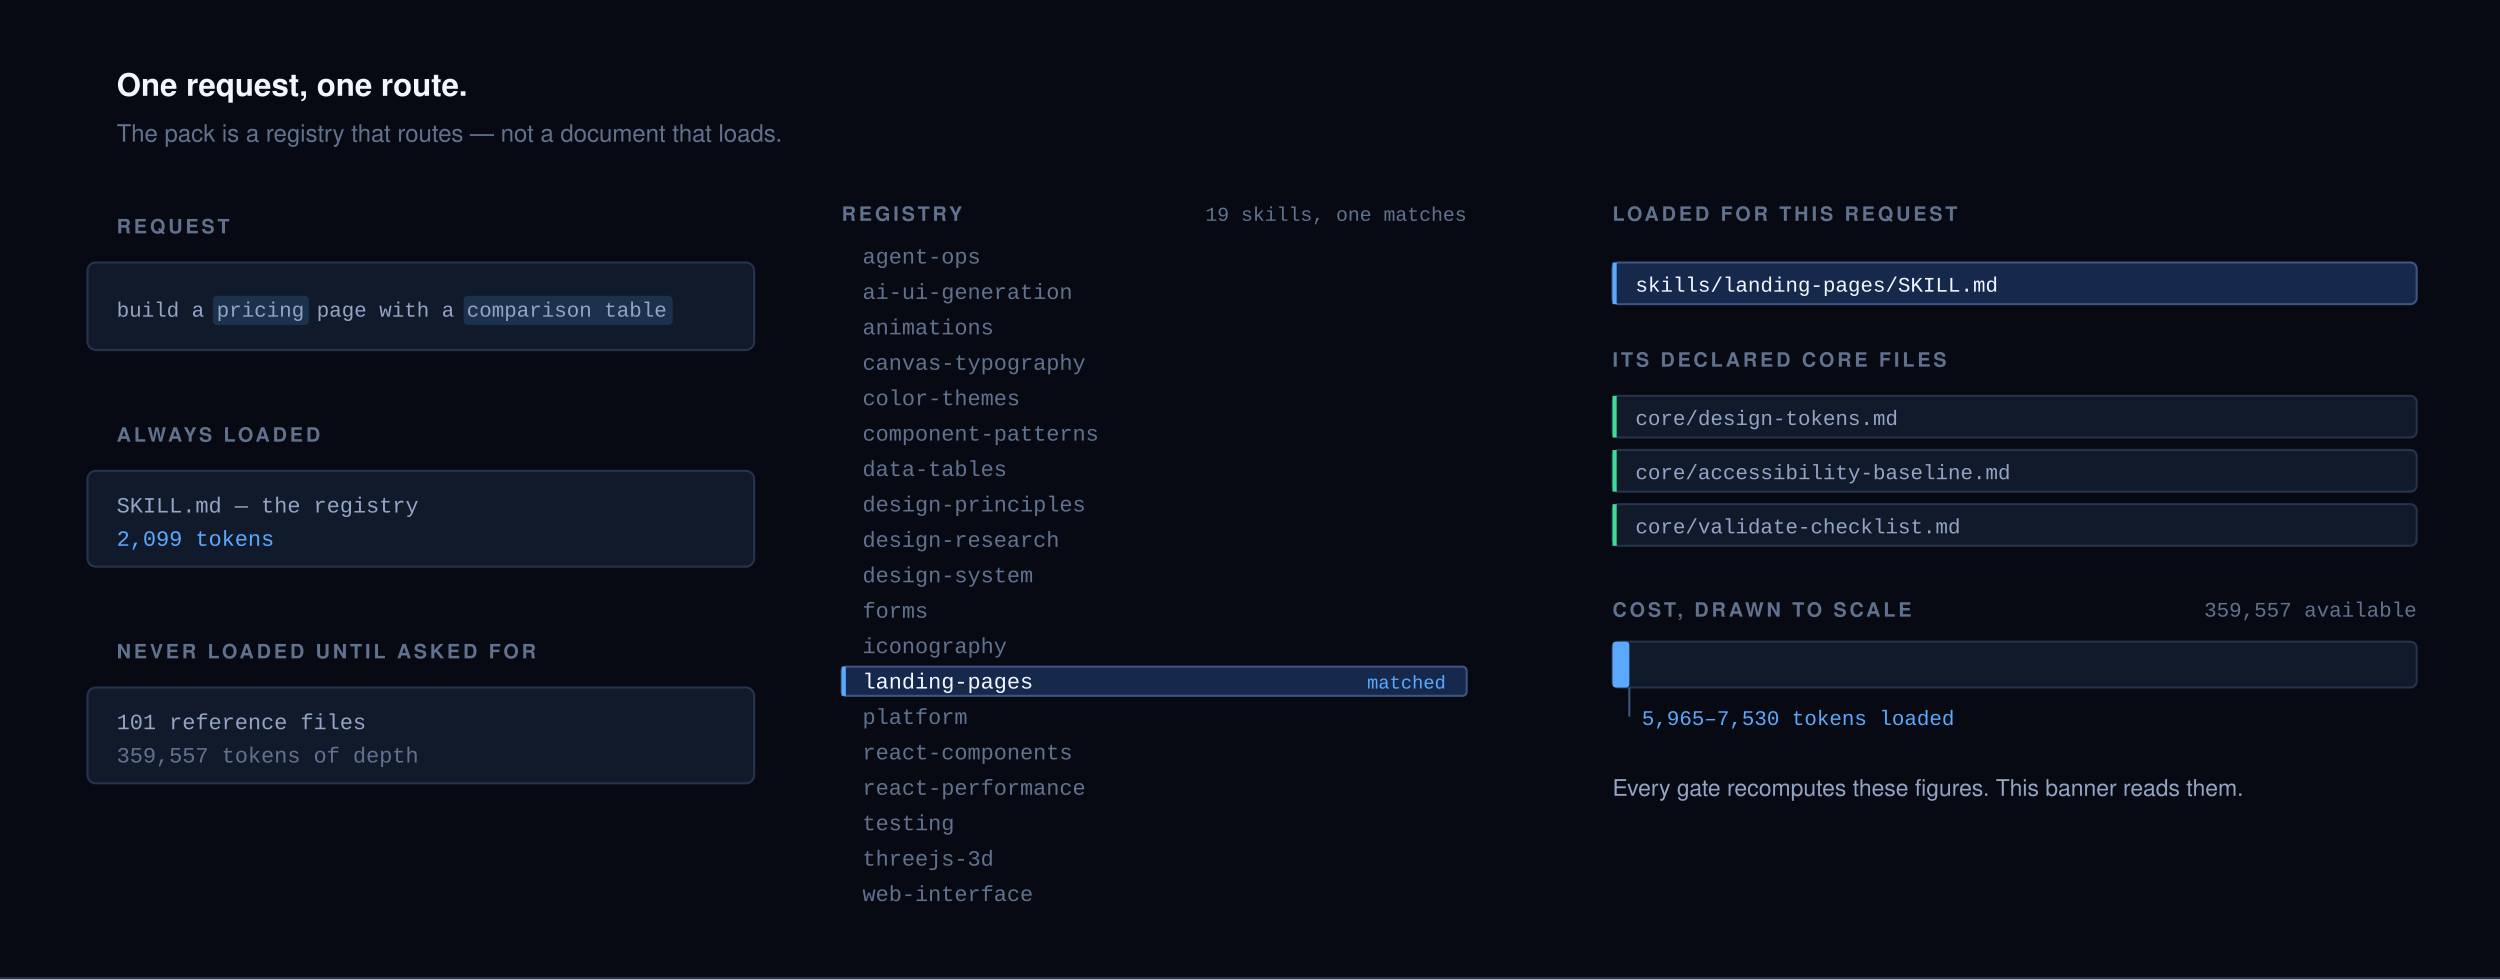
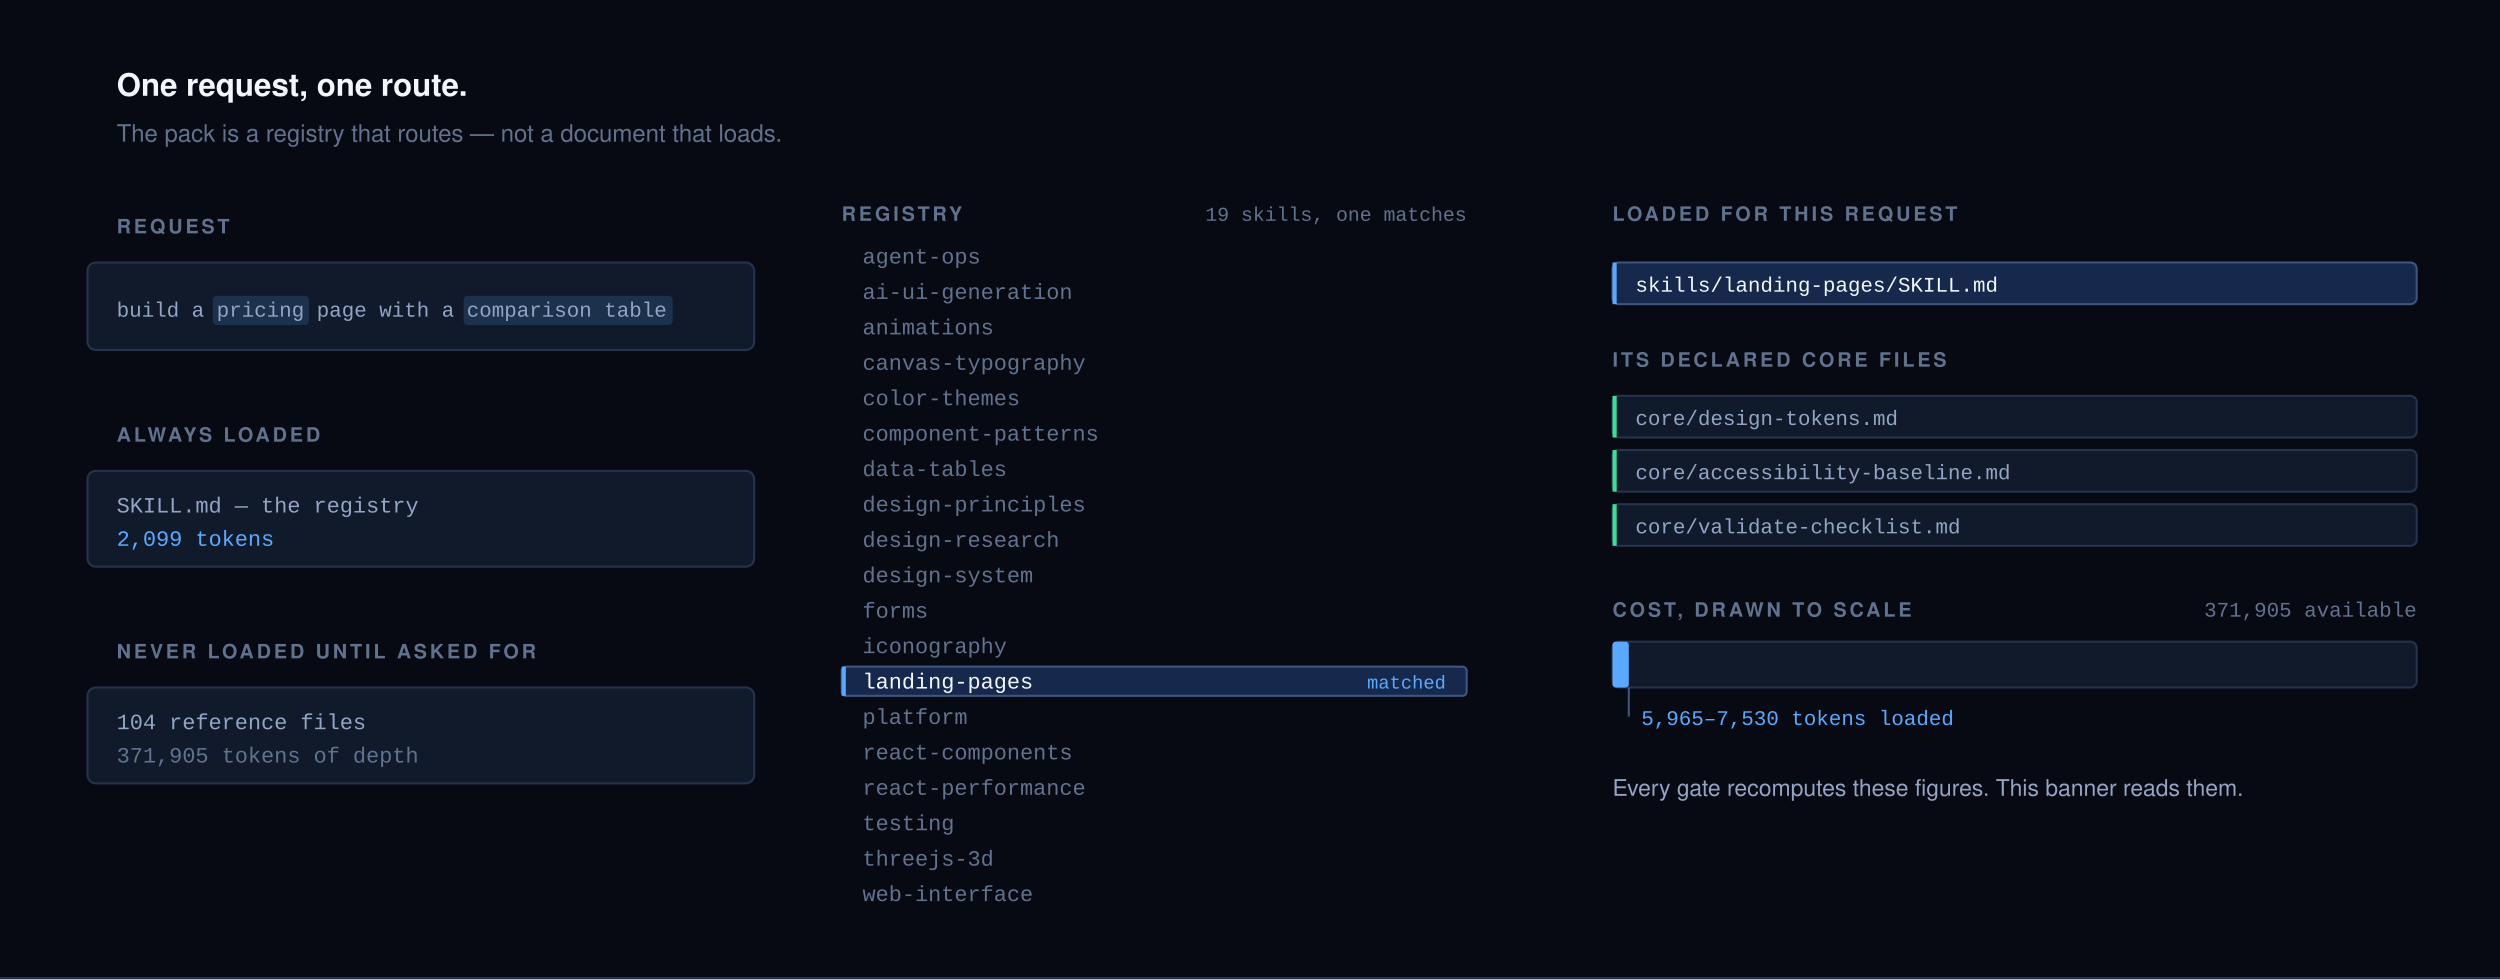
- <svg xmlns="http://www.w3.org/2000/svg" viewBox="0 0 1200 470" width="1200" height="470" role="img" aria-label="How the pack routes one request: a prompt asking for a pricing page with a comparison table is matched against a registry of 19 skills, exactly one of them — landing-pages — is selected, its three core dependency files attach, and a cost meter shows 5,965 to 7,530 tokens loaded against 359,557 tokens of available depth, drawn to scale.">
+ <svg xmlns="http://www.w3.org/2000/svg" viewBox="0 0 1200 470" width="1200" height="470" role="img" aria-label="How the pack routes one request: a prompt asking for a pricing page with a comparison table is matched against a registry of 19 skills, exactly one of them — landing-pages — is selected, its three core dependency files attach, and a cost meter shows 5,965 to 7,530 tokens loaded against 371,905 tokens of available depth, drawn to scale.">
  <style>
@keyframes rf0{0%,14.6%{opacity:0}16%{opacity:1}18.6%,100%{opacity:0}}
@keyframes rf1{0%,15.6%{opacity:0}17%{opacity:1}19.6%,100%{opacity:0}}
@keyframes rf2{0%,16.6%{opacity:0}18%{opacity:1}20.6%,100%{opacity:0}}
@keyframes rf3{0%,17.6%{opacity:0}19%{opacity:1}21.6%,100%{opacity:0}}
@keyframes rf4{0%,18.6%{opacity:0}20%{opacity:1}22.6%,100%{opacity:0}}
@keyframes rf5{0%,19.6%{opacity:0}21%{opacity:1}23.6%,100%{opacity:0}}
@keyframes rf6{0%,20.6%{opacity:0}22%{opacity:1}24.6%,100%{opacity:0}}
@keyframes rf7{0%,21.6%{opacity:0}23%{opacity:1}25.6%,100%{opacity:0}}
@keyframes rf8{0%,22.6%{opacity:0}24%{opacity:1}26.6%,100%{opacity:0}}
@keyframes rf9{0%,23.6%{opacity:0}25%{opacity:1}27.6%,100%{opacity:0}}
@keyframes rf10{0%,24.6%{opacity:0}26%{opacity:1}28.6%,100%{opacity:0}}
@keyframes rf11{0%,25.6%{opacity:0}27%{opacity:1}29.6%,100%{opacity:0}}
@keyframes rf12{0%,26.6%{opacity:0}28%{opacity:1}30.6%,100%{opacity:0}}
@keyframes rf13{0%,27.6%{opacity:0}29%{opacity:1}31.6%,100%{opacity:0}}
@keyframes rf14{0%,28.6%{opacity:0}30%{opacity:1}32.6%,100%{opacity:0}}
@keyframes rf15{0%,29.6%{opacity:0}31%{opacity:1}33.6%,100%{opacity:0}}
@keyframes rf16{0%,30.6%{opacity:0}32%{opacity:1}34.6%,100%{opacity:0}}
@keyframes rf17{0%,31.6%{opacity:0}33%{opacity:1}35.6%,100%{opacity:0}}
@keyframes rf18{0%,32.6%{opacity:0}34%{opacity:1}36.6%,100%{opacity:0}}
@keyframes kw{0%,6%{opacity:0}9%,100%{opacity:.16}}
@keyframes scan{0%,15%{opacity:0;transform:translateY(0)}16%{opacity:.9;transform:translateY(0)}34%{opacity:.9;transform:translateY(317px)}35.5%,100%{opacity:0;transform:translateY(317px)}}
@keyframes lock{0%,35%{opacity:0}38%,100%{opacity:1}}
@keyframes lockt{0%,35%{fill:#61728F}38%,100%{fill:#F2F6FF}}
@keyframes fill{0%,58%{transform:scaleX(0)}72%,100%{transform:scaleX(1)}}
@keyframes late{0%,68%{opacity:0}72%,100%{opacity:1}}
@keyframes dep0{0%,46%{opacity:0;transform:translateX(-6px)}50%,100%{opacity:1;transform:translateX(0)}}
@keyframes dep1{0%,49%{opacity:0;transform:translateX(-6px)}53%,100%{opacity:1;transform:translateX(0)}}
@keyframes dep2{0%,52%{opacity:0;transform:translateX(-6px)}56%,100%{opacity:1;transform:translateX(0)}}
.kw{animation:kw 9s linear infinite}
.scan{animation:scan 9s linear infinite}
.lock{animation:lock 9s linear infinite}
.lock-t{animation:lockt 9s linear infinite}
.fill{animation:fill 9s cubic-bezier(.2,.7,.3,1) infinite;transform-origin:774px 308px}
.late{animation:late 9s linear infinite}
.rf0{animation:rf0 9s linear infinite}
.rf1{animation:rf1 9s linear infinite}
.rf2{animation:rf2 9s linear infinite}
.rf3{animation:rf3 9s linear infinite}
.rf4{animation:rf4 9s linear infinite}
.rf5{animation:rf5 9s linear infinite}
.rf6{animation:rf6 9s linear infinite}
.rf7{animation:rf7 9s linear infinite}
.rf8{animation:rf8 9s linear infinite}
.rf9{animation:rf9 9s linear infinite}
.rf10{animation:rf10 9s linear infinite}
.rf11{animation:rf11 9s linear infinite}
.rf12{animation:rf12 9s linear infinite}
.rf13{animation:rf13 9s linear infinite}
.rf14{animation:rf14 9s linear infinite}
.rf15{animation:rf15 9s linear infinite}
.rf16{animation:rf16 9s linear infinite}
.rf17{animation:rf17 9s linear infinite}
.rf18{animation:rf18 9s linear infinite}
.dep0{animation:dep0 9s ease-out infinite}
.dep1{animation:dep1 9s ease-out infinite}
.dep2{animation:dep2 9s ease-out infinite}
@media (prefers-reduced-motion:reduce){
.kw,.scan,.lock,.lock-t,.fill,.late,.rf0,.rf1,.rf2,.rf3,.rf4,.rf5,.rf6,.rf7,.rf8,.rf9,.rf10,.rf11,.rf12,.rf13,.rf14,.rf15,.rf16,.rf17,.rf18,.dep0,.dep1,.dep2{animation:none}
.scan{opacity:0}
}
</style>
  <rect width="1200" height="470" fill="#070A12" />
  <text x="56" y="46" font-family="ui-sans-serif, system-ui, -apple-system, 'Segoe UI', Helvetica, Arial, sans-serif" font-size="15" font-weight="600" fill="#F2F6FF">One request, one route.</text>
  <text x="56" y="68" font-family="ui-sans-serif, system-ui, -apple-system, 'Segoe UI', Helvetica, Arial, sans-serif" font-size="11.5" fill="#61728F">The pack is a registry that routes — not a document that loads.</text>
  <text x="56" y="112" font-family="ui-sans-serif, system-ui, -apple-system, 'Segoe UI', Helvetica, Arial, sans-serif" font-size="9.5" font-weight="600" letter-spacing="1.4" fill="#61728F">REQUEST</text>
  <rect x="42" y="126" width="320" height="42" rx="4" fill="#111A2B" stroke="#26334D" />
  <rect class="kw" x="102.16" y="142" width="46.14" height="14" rx="2" fill="#5AA9FF" opacity="0.16" />
  <rect class="kw" x="222.56" y="142" width="100.32" height="14" rx="2" fill="#5AA9FF" opacity="0.16" />
  <text x="56" y="152" font-family="ui-monospace, SFMono-Regular, Menlo, Consolas, 'Liberation Mono', monospace" font-size="10" fill="#93A4C4">build a pricing page with a comparison table</text>
  <text x="56" y="212" font-family="ui-sans-serif, system-ui, -apple-system, 'Segoe UI', Helvetica, Arial, sans-serif" font-size="9.5" font-weight="600" letter-spacing="1.4" fill="#61728F">ALWAYS LOADED</text>
  <rect x="42" y="226" width="320" height="46" rx="4" fill="#111A2B" stroke="#26334D" />
  <text x="56" y="246" font-family="ui-monospace, SFMono-Regular, Menlo, Consolas, 'Liberation Mono', monospace" font-size="10.5" fill="#93A4C4">SKILL.md — the registry</text>
  <text x="56" y="262" font-family="ui-monospace, SFMono-Regular, Menlo, Consolas, 'Liberation Mono', monospace" font-size="10.5" fill="#5AA9FF">2,099 tokens</text>
  <text x="56" y="316" font-family="ui-sans-serif, system-ui, -apple-system, 'Segoe UI', Helvetica, Arial, sans-serif" font-size="9.5" font-weight="600" letter-spacing="1.4" fill="#61728F">NEVER LOADED UNTIL ASKED FOR</text>
  <rect x="42" y="330" width="320" height="46" rx="4" fill="#111A2B" stroke="#26334D" />
-   <text x="56" y="350" font-family="ui-monospace, SFMono-Regular, Menlo, Consolas, 'Liberation Mono', monospace" font-size="10.5" fill="#93A4C4">101 reference files</text>
-   <text x="56" y="366" font-family="ui-monospace, SFMono-Regular, Menlo, Consolas, 'Liberation Mono', monospace" font-size="10.5" fill="#61728F">359,557 tokens of depth</text>
+   <text x="56" y="350" font-family="ui-monospace, SFMono-Regular, Menlo, Consolas, 'Liberation Mono', monospace" font-size="10.5" fill="#93A4C4">104 reference files</text>
+   <text x="56" y="366" font-family="ui-monospace, SFMono-Regular, Menlo, Consolas, 'Liberation Mono', monospace" font-size="10.5" fill="#61728F">371,905 tokens of depth</text>
  <text x="404" y="106" font-family="ui-sans-serif, system-ui, -apple-system, 'Segoe UI', Helvetica, Arial, sans-serif" font-size="9.5" font-weight="600" letter-spacing="1.4" fill="#61728F">REGISTRY</text>
  <text x="704" y="106" text-anchor="end" font-family="ui-monospace, SFMono-Regular, Menlo, Consolas, 'Liberation Mono', monospace" font-size="9.5" fill="#61728F">19 skills, one matches</text>
  <g class="scan" opacity="0">
    <rect x="398" y="113" width="312" height="3" rx="1.5" fill="#5AA9FF" />
  </g>
  <rect class="rf0" x="404" y="116" width="300" height="14" rx="2" fill="#5AA9FF" opacity="0" />
  <text x="414" y="126.5" font-family="ui-monospace, SFMono-Regular, Menlo, Consolas, 'Liberation Mono', monospace" font-size="10.5" fill="#61728F">agent-ops</text>
  <rect class="rf1" x="404" y="133" width="300" height="14" rx="2" fill="#5AA9FF" opacity="0" />
  <text x="414" y="143.5" font-family="ui-monospace, SFMono-Regular, Menlo, Consolas, 'Liberation Mono', monospace" font-size="10.5" fill="#61728F">ai-ui-generation</text>
  <rect class="rf2" x="404" y="150" width="300" height="14" rx="2" fill="#5AA9FF" opacity="0" />
  <text x="414" y="160.5" font-family="ui-monospace, SFMono-Regular, Menlo, Consolas, 'Liberation Mono', monospace" font-size="10.5" fill="#61728F">animations</text>
  <rect class="rf3" x="404" y="167" width="300" height="14" rx="2" fill="#5AA9FF" opacity="0" />
  <text x="414" y="177.5" font-family="ui-monospace, SFMono-Regular, Menlo, Consolas, 'Liberation Mono', monospace" font-size="10.5" fill="#61728F">canvas-typography</text>
  <rect class="rf4" x="404" y="184" width="300" height="14" rx="2" fill="#5AA9FF" opacity="0" />
  <text x="414" y="194.5" font-family="ui-monospace, SFMono-Regular, Menlo, Consolas, 'Liberation Mono', monospace" font-size="10.5" fill="#61728F">color-themes</text>
  <rect class="rf5" x="404" y="201" width="300" height="14" rx="2" fill="#5AA9FF" opacity="0" />
  <text x="414" y="211.5" font-family="ui-monospace, SFMono-Regular, Menlo, Consolas, 'Liberation Mono', monospace" font-size="10.5" fill="#61728F">component-patterns</text>
  <rect class="rf6" x="404" y="218" width="300" height="14" rx="2" fill="#5AA9FF" opacity="0" />
  <text x="414" y="228.5" font-family="ui-monospace, SFMono-Regular, Menlo, Consolas, 'Liberation Mono', monospace" font-size="10.5" fill="#61728F">data-tables</text>
  <rect class="rf7" x="404" y="235" width="300" height="14" rx="2" fill="#5AA9FF" opacity="0" />
  <text x="414" y="245.5" font-family="ui-monospace, SFMono-Regular, Menlo, Consolas, 'Liberation Mono', monospace" font-size="10.5" fill="#61728F">design-principles</text>
  <rect class="rf8" x="404" y="252" width="300" height="14" rx="2" fill="#5AA9FF" opacity="0" />
  <text x="414" y="262.5" font-family="ui-monospace, SFMono-Regular, Menlo, Consolas, 'Liberation Mono', monospace" font-size="10.5" fill="#61728F">design-research</text>
  <rect class="rf9" x="404" y="269" width="300" height="14" rx="2" fill="#5AA9FF" opacity="0" />
  <text x="414" y="279.5" font-family="ui-monospace, SFMono-Regular, Menlo, Consolas, 'Liberation Mono', monospace" font-size="10.5" fill="#61728F">design-system</text>
  <rect class="rf10" x="404" y="286" width="300" height="14" rx="2" fill="#5AA9FF" opacity="0" />
  <text x="414" y="296.5" font-family="ui-monospace, SFMono-Regular, Menlo, Consolas, 'Liberation Mono', monospace" font-size="10.5" fill="#61728F">forms</text>
  <rect class="rf11" x="404" y="303" width="300" height="14" rx="2" fill="#5AA9FF" opacity="0" />
  <text x="414" y="313.5" font-family="ui-monospace, SFMono-Regular, Menlo, Consolas, 'Liberation Mono', monospace" font-size="10.5" fill="#61728F">iconography</text>
  <rect class="rf12" x="404" y="320" width="300" height="14" rx="2" fill="#5AA9FF" opacity="0" />
  <rect class="lock" x="404" y="320" width="300" height="14" rx="2" fill="#16294D" stroke="#3D5580" stroke-width="1" />
  <rect class="lock" x="404" y="320" width="2" height="14" fill="#5AA9FF" />
  <text x="414" y="330.5" font-family="ui-monospace, SFMono-Regular, Menlo, Consolas, 'Liberation Mono', monospace" font-size="10.5" fill="#F2F6FF" class="lock-t">landing-pages</text>
  <text class="lock" x="694" y="330.5" text-anchor="end" font-family="ui-monospace, SFMono-Regular, Menlo, Consolas, 'Liberation Mono', monospace" font-size="9" fill="#5AA9FF">matched</text>
  <rect class="rf13" x="404" y="337" width="300" height="14" rx="2" fill="#5AA9FF" opacity="0" />
  <text x="414" y="347.5" font-family="ui-monospace, SFMono-Regular, Menlo, Consolas, 'Liberation Mono', monospace" font-size="10.5" fill="#61728F">platform</text>
  <rect class="rf14" x="404" y="354" width="300" height="14" rx="2" fill="#5AA9FF" opacity="0" />
  <text x="414" y="364.5" font-family="ui-monospace, SFMono-Regular, Menlo, Consolas, 'Liberation Mono', monospace" font-size="10.5" fill="#61728F">react-components</text>
  <rect class="rf15" x="404" y="371" width="300" height="14" rx="2" fill="#5AA9FF" opacity="0" />
  <text x="414" y="381.5" font-family="ui-monospace, SFMono-Regular, Menlo, Consolas, 'Liberation Mono', monospace" font-size="10.5" fill="#61728F">react-performance</text>
  <rect class="rf16" x="404" y="388" width="300" height="14" rx="2" fill="#5AA9FF" opacity="0" />
  <text x="414" y="398.5" font-family="ui-monospace, SFMono-Regular, Menlo, Consolas, 'Liberation Mono', monospace" font-size="10.5" fill="#61728F">testing</text>
  <rect class="rf17" x="404" y="405" width="300" height="14" rx="2" fill="#5AA9FF" opacity="0" />
  <text x="414" y="415.5" font-family="ui-monospace, SFMono-Regular, Menlo, Consolas, 'Liberation Mono', monospace" font-size="10.5" fill="#61728F">threejs-3d</text>
  <rect class="rf18" x="404" y="422" width="300" height="14" rx="2" fill="#5AA9FF" opacity="0" />
  <text x="414" y="432.5" font-family="ui-monospace, SFMono-Regular, Menlo, Consolas, 'Liberation Mono', monospace" font-size="10.5" fill="#61728F">web-interface</text>
  <text x="774" y="106" font-family="ui-sans-serif, system-ui, -apple-system, 'Segoe UI', Helvetica, Arial, sans-serif" font-size="9.5" font-weight="600" letter-spacing="1.4" fill="#61728F">LOADED FOR THIS REQUEST</text>
  <rect class="lock" x="774" y="126" width="386" height="20" rx="3" fill="#16294D" stroke="#3D5580" />
  <rect class="lock" x="774" y="126" width="2" height="20" fill="#5AA9FF" />
  <text class="lock-t" x="785" y="140" font-family="ui-monospace, SFMono-Regular, Menlo, Consolas, 'Liberation Mono', monospace" font-size="10" fill="#F2F6FF">skills/landing-pages/SKILL.md</text>
  <text x="774" y="176" font-family="ui-sans-serif, system-ui, -apple-system, 'Segoe UI', Helvetica, Arial, sans-serif" font-size="9.5" font-weight="600" letter-spacing="1.4" fill="#61728F">ITS DECLARED CORE FILES</text>
  <g class="dep0">
    <rect x="774" y="190" width="386" height="20" rx="3" fill="#111A2B" stroke="#26334D" />
    <rect x="774" y="190" width="2" height="20" fill="#3DDC97" />
    <text x="785" y="204" font-family="ui-monospace, SFMono-Regular, Menlo, Consolas, 'Liberation Mono', monospace" font-size="10" fill="#93A4C4">core/design-tokens.md</text>
  </g>
  <g class="dep1">
    <rect x="774" y="216" width="386" height="20" rx="3" fill="#111A2B" stroke="#26334D" />
    <rect x="774" y="216" width="2" height="20" fill="#3DDC97" />
    <text x="785" y="230" font-family="ui-monospace, SFMono-Regular, Menlo, Consolas, 'Liberation Mono', monospace" font-size="10" fill="#93A4C4">core/accessibility-baseline.md</text>
  </g>
  <g class="dep2">
    <rect x="774" y="242" width="386" height="20" rx="3" fill="#111A2B" stroke="#26334D" />
    <rect x="774" y="242" width="2" height="20" fill="#3DDC97" />
    <text x="785" y="256" font-family="ui-monospace, SFMono-Regular, Menlo, Consolas, 'Liberation Mono', monospace" font-size="10" fill="#93A4C4">core/validate-checklist.md</text>
  </g>
  <text x="774" y="296" font-family="ui-sans-serif, system-ui, -apple-system, 'Segoe UI', Helvetica, Arial, sans-serif" font-size="9.5" font-weight="600" letter-spacing="1.4" fill="#61728F">COST, DRAWN TO SCALE</text>
  <rect x="774" y="308" width="386" height="22" rx="3" fill="#111A2B" stroke="#26334D" />
-   <rect class="fill" x="774" y="308" width="8.08" height="22" rx="1.5" fill="#5AA9FF" />
-   <line class="late" x1="782.08" y1="330" x2="782.08" y2="344" stroke="#3D5580" />
-   <text class="late" x="788.08" y="348" font-family="ui-monospace, SFMono-Regular, Menlo, Consolas, 'Liberation Mono', monospace" font-size="10" fill="#5AA9FF">5,965–7,530 tokens loaded</text>
-   <text x="1160" y="296" text-anchor="end" font-family="ui-monospace, SFMono-Regular, Menlo, Consolas, 'Liberation Mono', monospace" font-size="10" fill="#61728F">359,557 available</text>
+   <rect class="fill" x="774" y="308" width="7.82" height="22" rx="1.5" fill="#5AA9FF" />
+   <line class="late" x1="781.82" y1="330" x2="781.82" y2="344" stroke="#3D5580" />
+   <text class="late" x="787.82" y="348" font-family="ui-monospace, SFMono-Regular, Menlo, Consolas, 'Liberation Mono', monospace" font-size="10" fill="#5AA9FF">5,965–7,530 tokens loaded</text>
+   <text x="1160" y="296" text-anchor="end" font-family="ui-monospace, SFMono-Regular, Menlo, Consolas, 'Liberation Mono', monospace" font-size="10" fill="#61728F">371,905 available</text>
  <text class="late" x="774" y="382" font-family="ui-sans-serif, system-ui, -apple-system, 'Segoe UI', Helvetica, Arial, sans-serif" font-size="11" fill="#93A4C4">Every gate recomputes these figures. This banner reads them.</text>
  <rect x="0" y="469" width="1200" height="1" fill="#26334D" />
</svg>
